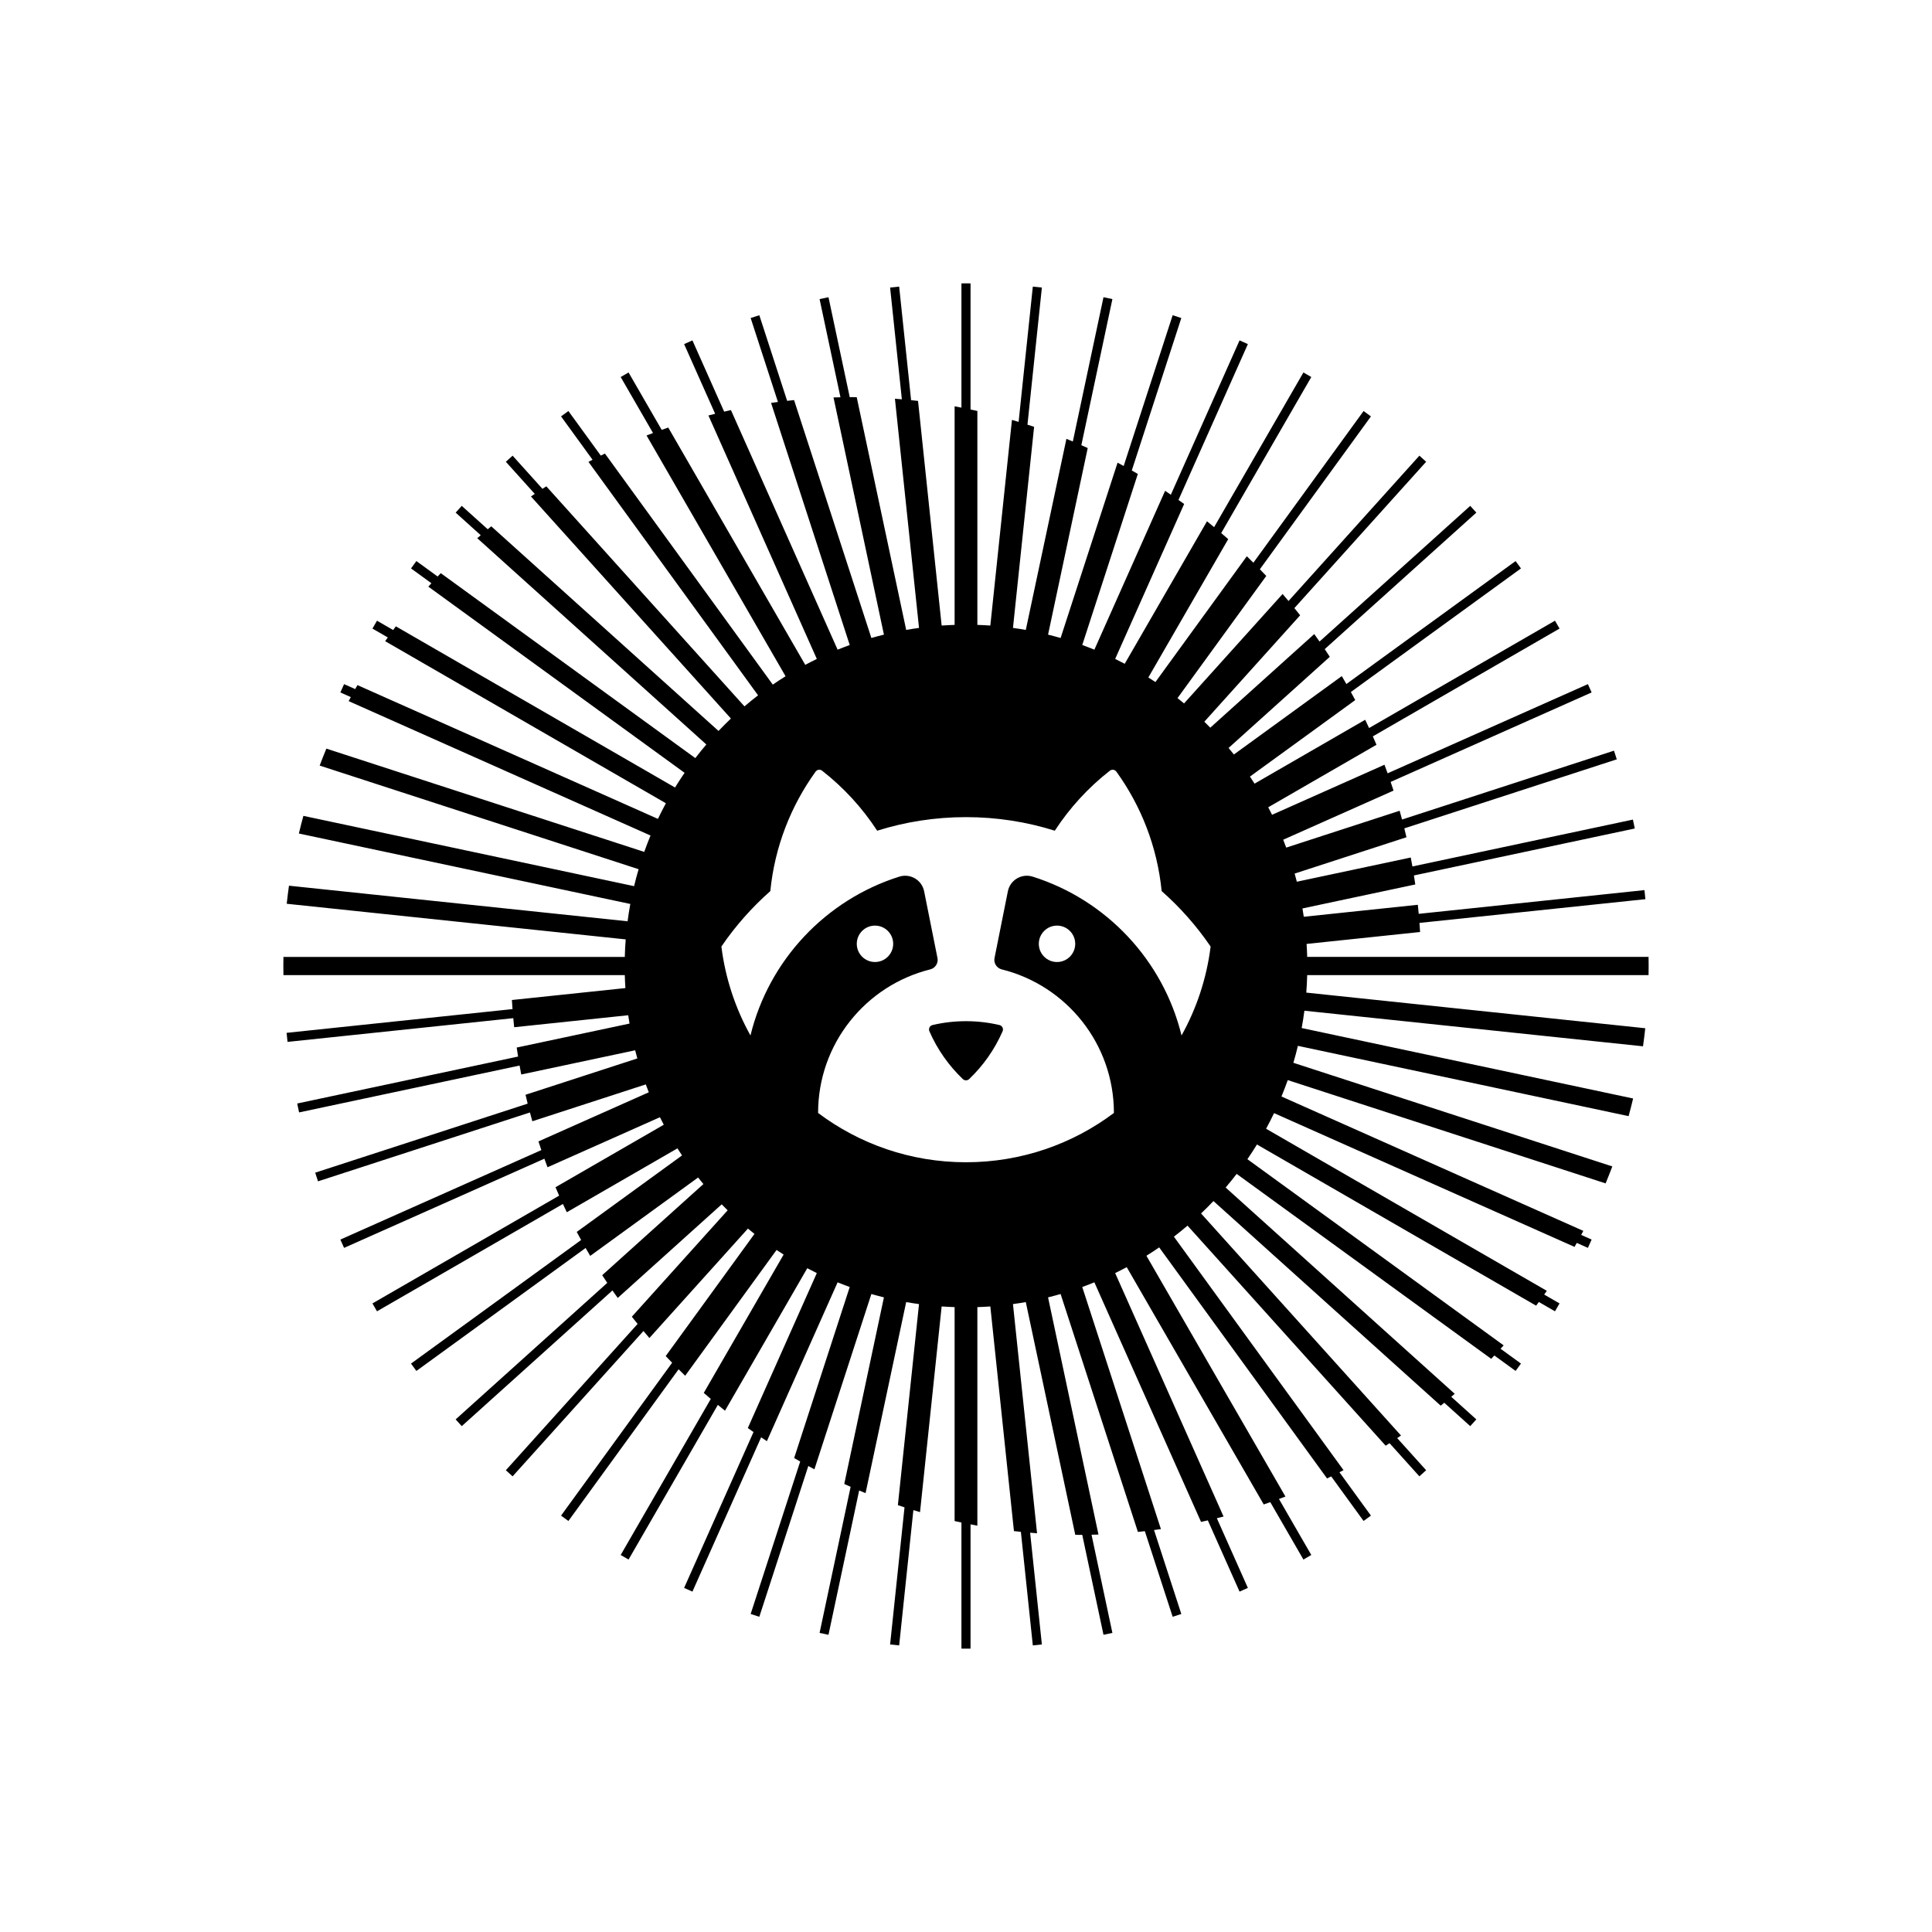
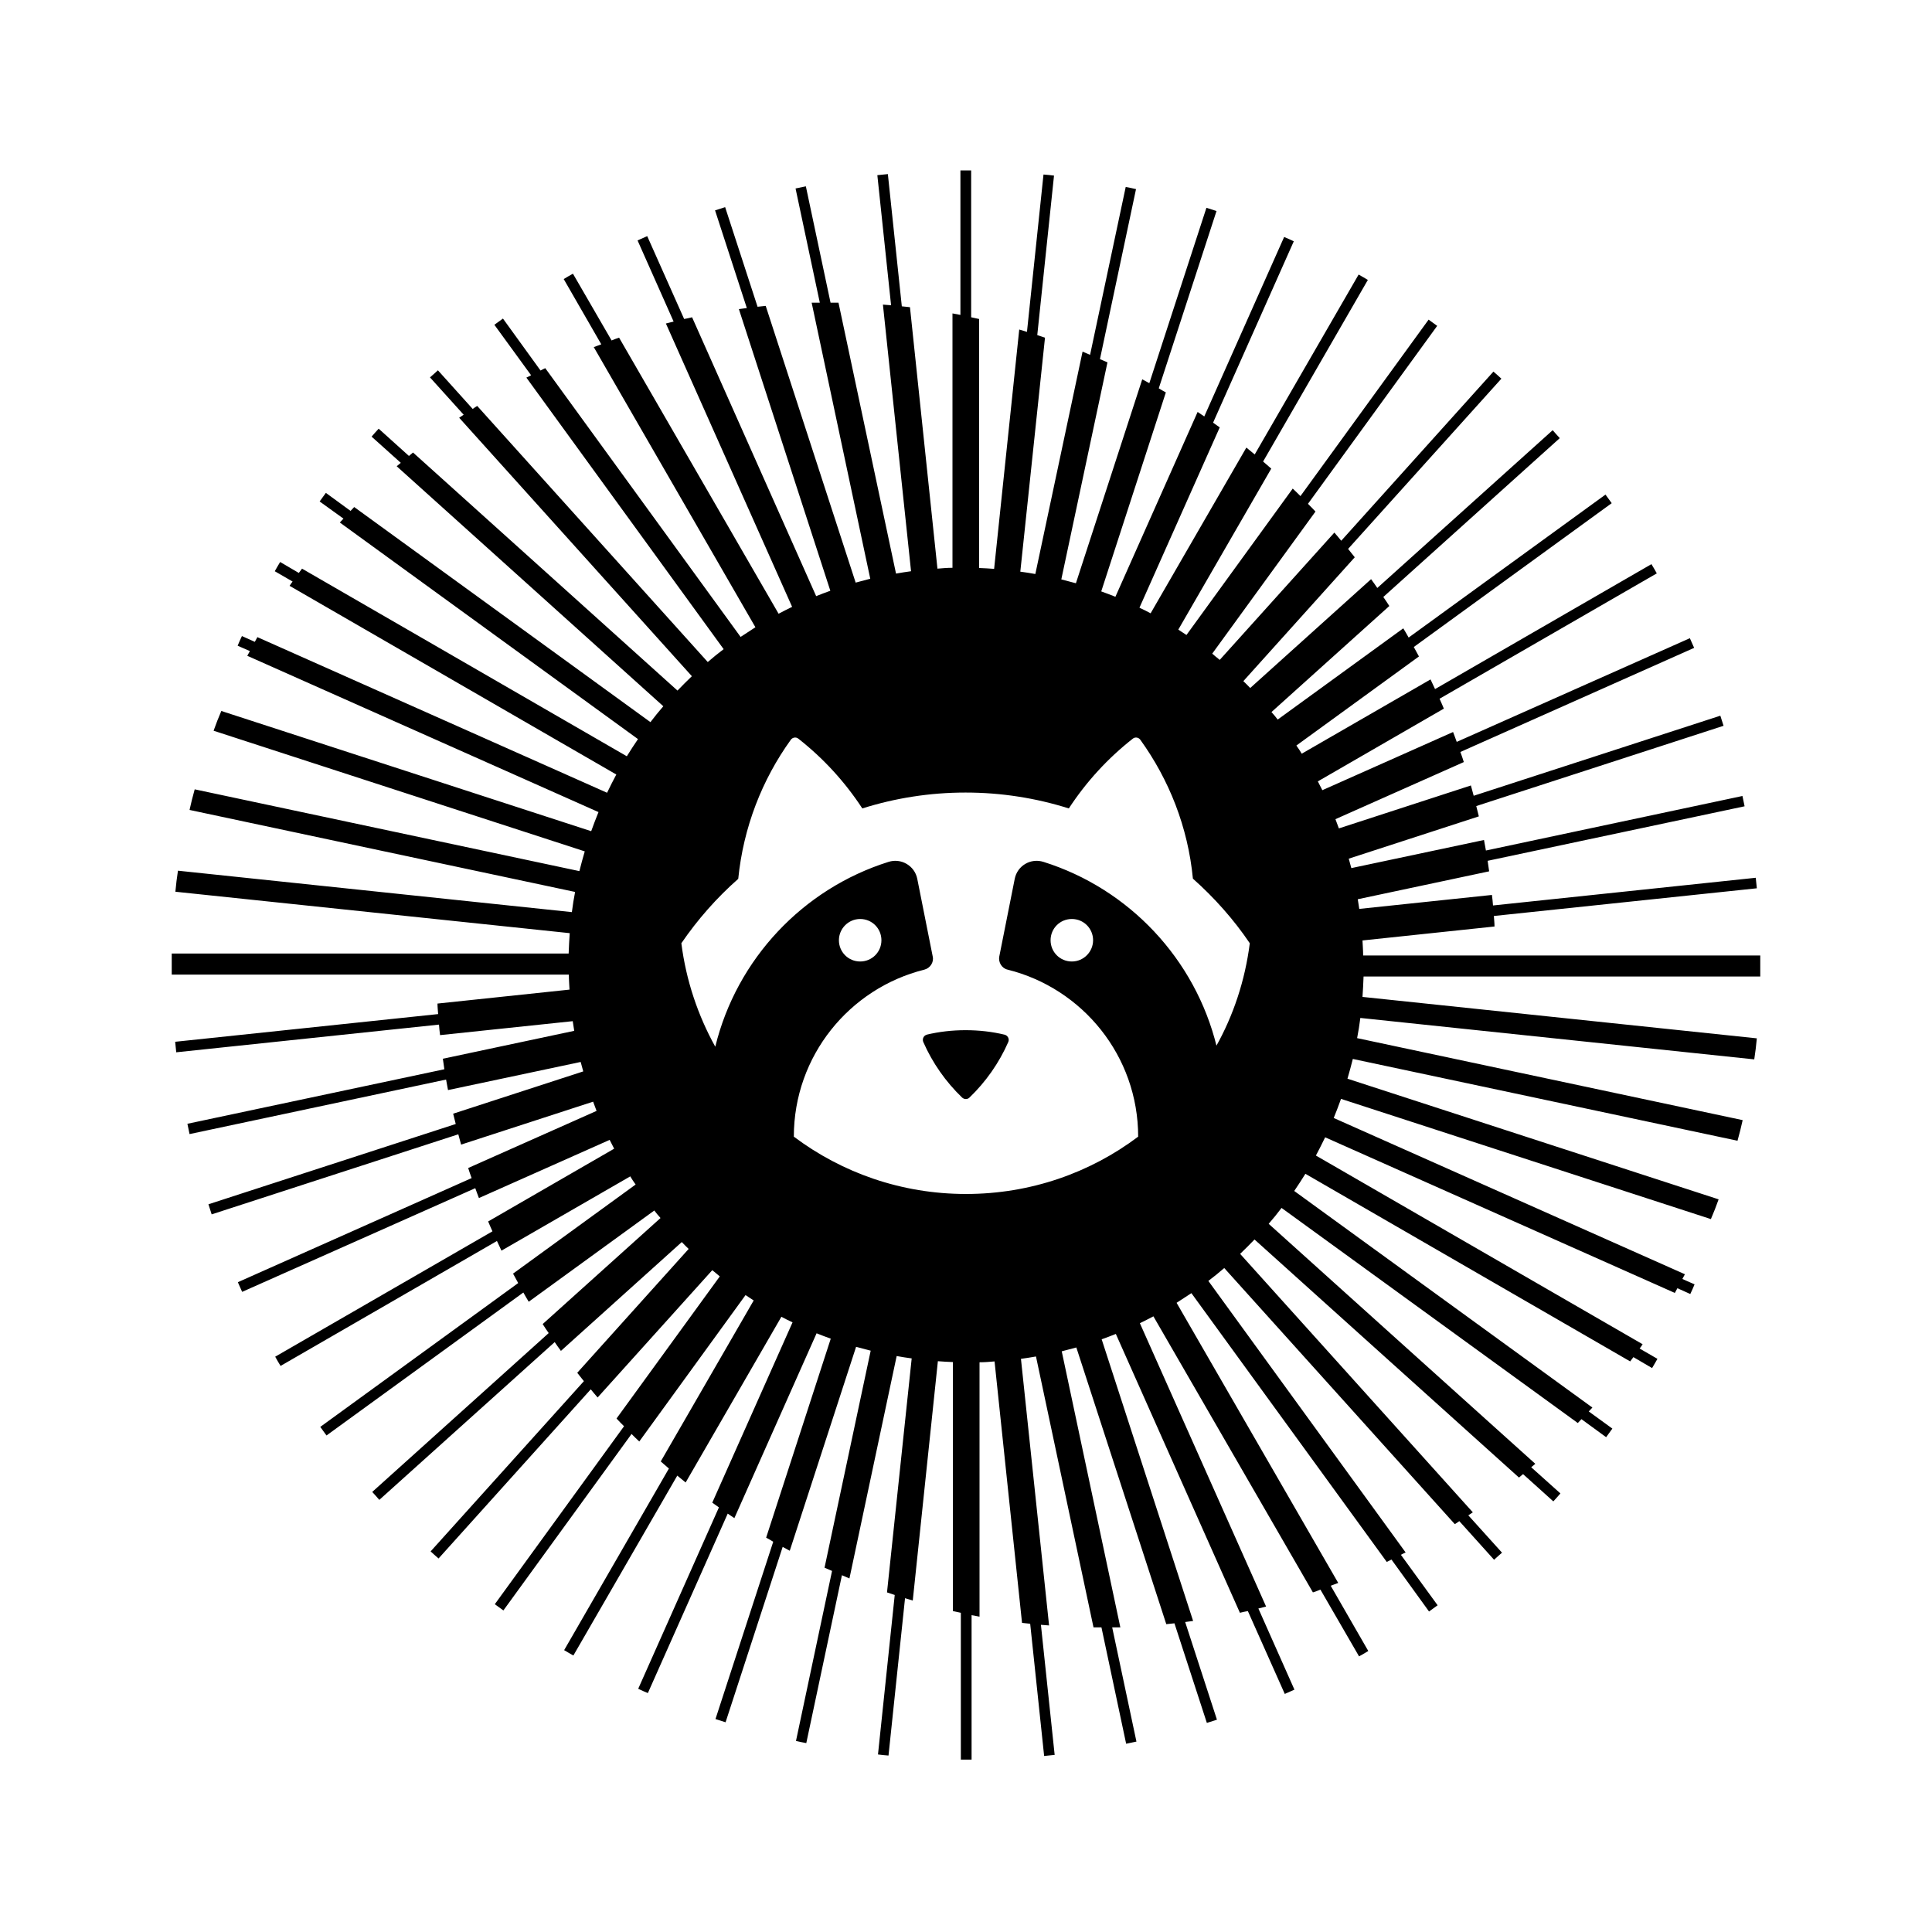
- <svg xmlns="http://www.w3.org/2000/svg" id="rr_black_aw" data-name="rr black aw" viewBox="0 0 900 900">
-   <path d="M434.397,477.508c-1.278.3-1.972,1.705-1.444,2.914,3.688,8.44,9.014,15.992,15.571,22.251.826.789,2.125.789,2.951,0,6.558-6.259,11.883-13.811,15.571-22.251.528-1.209-.166-2.614-1.444-2.914-5.012-1.177-10.234-1.803-15.603-1.803s-10.591.626-15.603,1.803Z" />
-   <path d="M767.963,454.24c.022-1.411.037-2.824.037-4.24s-.015-2.829-.037-4.24h-159.02c-.053-2.024-.155-4.036-.283-6.041l52.87-5.557c-.083-1.414-.182-2.825-.288-4.233l105.248-11.062c-.137-1.408-.282-2.814-.438-4.217l-105.16,11.053c-.128-1.409-.263-2.817-.413-4.22l-53.131,5.584c-.188-1.299-.391-2.592-.61-3.881l52.557-11.171c-.201-1.403-.418-2.802-.641-4.198l102.893-21.871c-.284-1.386-.577-2.769-.879-4.148l-102.718,21.833c-.246-1.394-.498-2.786-.766-4.172l-53.073,11.281c-.323-1.272-.661-2.538-1.015-3.797l52.087-16.924c-.32-1.383-.655-2.76-.996-4.134l98.974-32.159c-.428-1.348-.864-2.692-1.309-4.033l-98.722,32.077c-.364-1.369-.734-2.735-1.119-4.094l-52.841,17.169c-.455-1.23-.925-2.453-1.41-3.669l51.404-22.887c-.438-1.352-.89-2.698-1.349-4.04l93.624-41.684c-.567-1.295-1.145-2.585-1.729-3.872l-93.304,41.542c-.48-1.334-.967-2.664-1.468-3.988l-52.363,23.314c-.582-1.175-1.177-2.341-1.787-3.5l50.429-29.115c-.554-1.312-1.122-2.616-1.697-3.916l86.975-50.215c-.7-1.228-1.407-2.452-2.122-3.67l-86.606,50.002c-.594-1.289-1.195-2.574-1.809-3.851l-51.537,29.755c-.701-1.107-1.415-2.205-2.142-3.293l49.045-35.633c-.668-1.261-1.349-2.513-2.037-3.761l79.238-57.57c-.824-1.149-1.656-2.291-2.496-3.428l-78.832,57.275c-.706-1.234-1.417-2.464-2.142-3.685l-50.26,36.516c-.812-1.027-1.637-2.043-2.474-3.05l47.151-42.455c-.778-1.199-1.569-2.389-2.366-3.575l70.63-63.595c-.939-1.056-1.887-2.105-2.84-3.149l-70.205,63.213c-.813-1.169-1.632-2.333-2.463-3.488l-48.426,43.603c-.914-.937-1.839-1.862-2.776-2.776l44.635-49.572c-.884-1.127-1.789-2.236-2.691-3.348l61.383-68.173c-1.044-.953-2.092-1.9-3.149-2.839l-60.961,67.704c-.916-1.094-1.828-2.192-2.761-3.271l-45.904,50.982c-1.006-.837-2.022-1.662-3.05-2.474l41.353-56.918c-.984-1.044-1.989-2.069-2.99-3.097l51.743-71.219c-1.137-.839-2.28-1.671-3.428-2.495l-51.337,70.659c-1.013-1.008-2.023-2.02-3.052-3.012l-42.575,58.599c-1.088-.727-2.186-1.441-3.293-2.142l37.205-64.441c-1.079-.951-2.177-1.88-3.272-2.814l41.972-72.697c-1.218-.716-2.442-1.423-3.67-2.122l-41.599,72.052c-1.104-.912-2.205-1.828-3.325-2.722l-38.323,66.377c-1.471-.774-2.952-1.53-4.449-2.259l32.138-72.184c-.877-.631-1.765-1.247-2.65-1.868l32.329-72.612c-1.286-.584-2.576-1.161-3.872-1.729l-32.008,71.891c-.891-.604-1.778-1.213-2.677-1.807l-32.945,73.995c-1.866-.758-3.747-1.487-5.647-2.175l25.893-79.69c-.935-.544-1.88-1.072-2.822-1.605l23.077-71.023c-1.34-.445-2.685-.882-4.033-1.31l-22.821,70.236c-.946-.515-1.889-1.037-2.843-1.541l-26.533,81.659c-1.934-.557-3.884-1.072-5.848-1.557l18.478-86.93c-.985-.449-1.979-.88-2.971-1.317l14.466-68.058c-1.38-.301-2.762-.595-4.148-.879l-14.289,67.226c-.994-.419-1.985-.844-2.985-1.25l-18.919,89.007c-1.979-.35-3.974-.654-5.978-.93l9.845-93.67c-1.026-.346-2.06-.673-3.092-1.006l6.714-63.881c-1.403-.155-2.809-.301-4.218-.438l-6.624,63.023c-1.032-.315-2.062-.636-3.099-.939l-10.07,95.812c-2.003-.141-4.017-.243-6.04-.31v-99.658c-1.056-.237-2.119-.456-3.18-.68v-58.745c-.707-.005-1.412-.013-2.12-.013s-1.413.009-2.12.013v57.884c-1.059-.206-2.116-.419-3.18-.612v101.812c-2.023.066-4.036.168-6.04.31l-10.999-104.651c-1.074-.124-2.155-.228-3.233-.339l-5.561-52.907c-1.408.137-2.814.282-4.217.438l5.472,52.062c-1.075-.093-2.148-.192-3.226-.272l11.222,106.767c-2.004.276-3.998.581-5.978.93l-23.046-108.423c-.698-.005-1.395-.013-2.094-.013-.387,0-.772.008-1.158.01l-9.896-46.556c-1.386.283-2.768.577-4.148.879l9.721,45.733c-1.079.023-2.158.046-3.234.08l23.486,110.492c-1.963.485-3.914,1-5.848,1.557l-36.01-110.827c-1.079.11-2.151.239-3.226.362l-12.961-39.889c-1.348.428-2.692.864-4.033,1.309l12.706,39.105c-1.069.14-2.14.274-3.205.426l36.647,112.788c-1.901.688-3.781,1.417-5.647,2.175l-49.691-111.607c-1.057.23-2.107.479-3.16.721l-14.779-33.193c-1.295.567-2.585,1.145-3.872,1.729l14.455,32.467c-1.045.259-2.092.512-3.132.783l50.495,113.413c-1.816.884-3.611,1.804-5.388,2.754l-63.822-110.542c-1.021.349-2.034.716-3.05,1.077l-15.437-26.737c-1.228.7-2.452,1.407-3.67,2.122l15.063,26.09c-1.006.377-2.016.747-3.017,1.135l64.759,112.165c-2.013,1.256-3.995,2.554-5.946,3.896l-78.2-107.633c-.646.312-1.286.635-1.929.952l-15.082-20.758c-1.149.824-2.291,1.656-3.428,2.495l14.673,20.196c-.636.327-1.275.649-1.908.981l79.017,108.758c-2.16,1.661-4.276,3.375-6.346,5.143l-92.302-102.511c-.603.385-1.199.781-1.799,1.171l-13.906-15.444c-1.056.939-2.105,1.887-3.149,2.839l13.481,14.972c-.592.399-1.187.793-1.775,1.197l93.145,103.448c-1.974,1.876-3.9,3.802-5.776,5.776l-105.868-95.324c-.552.453-1.095.916-1.643,1.373l-12.105-10.899c-.953,1.044-1.9,2.092-2.839,3.149l11.684,10.52c-.539.466-1.082.927-1.617,1.397l106.717,96.089c-1.768,2.07-3.481,4.186-5.143,6.346l-118.572-86.147c-.492.515-.975,1.038-1.463,1.558l-9.9-7.193c-.839,1.137-1.671,2.279-2.495,3.428l9.498,6.9c-.478.526-.961,1.048-1.435,1.578l119.377,86.732c-1.542,2.242-3.03,4.523-4.458,6.846l-130.048-75.083c-.425.57-.841,1.147-1.261,1.72l-7.52-4.342c-.716,1.218-1.423,2.442-2.122,3.67l7.151,4.129c-.41.579-.825,1.155-1.231,1.737l130.778,75.505c-1.299,2.39-2.534,4.818-3.712,7.28l-139.978-62.322c-.351.617-.692,1.239-1.039,1.858l-5.184-2.308c-.584,1.286-1.161,2.576-1.729,3.872l4.866,2.167c-.336.624-.677,1.245-1.007,1.872l140.622,62.609c-1.04,2.511-2.016,5.055-2.929,7.629l-148.072-48.112c-1.082,2.613-2.123,5.247-3.123,7.902l148.577,48.275c-.769,2.604-1.474,5.236-2.111,7.894l-154.055-32.745c-.743,2.724-1.442,5.465-2.1,8.223l154.398,32.818c-.49,2.668-.915,5.358-1.27,8.071l-157.737-16.579c-.394,2.791-.742,5.598-1.049,8.416l157.905,16.597c-.208,2.701-.349,5.421-.421,8.158h-159.02c-.022,1.411-.037,2.824-.037,4.24s.015,2.829.037,4.24h159.02c.053,2.024.155,4.036.283,6.041l-52.87,5.557c.083,1.414.182,2.825.288,4.233l-105.247,11.062c.137,1.409.282,2.815.438,4.218l105.16-11.053c.128,1.409.263,2.817.413,4.22l53.131-5.584c.188,1.299.391,2.592.61,3.881l-52.557,11.171c.201,1.403.418,2.802.641,4.198l-102.893,21.87c.284,1.386.577,2.769.879,4.148l102.718-21.833c.246,1.394.498,2.785.766,4.171l53.073-11.281c.323,1.272.661,2.538,1.015,3.797l-52.087,16.924c.32,1.383.655,2.76.996,4.134l-98.974,32.159c.428,1.348.864,2.693,1.31,4.033l98.722-32.077c.364,1.369.734,2.735,1.119,4.095l52.841-17.169c.455,1.23.925,2.453,1.41,3.669l-51.404,22.887c.438,1.352.89,2.698,1.349,4.041l-93.624,41.684c.567,1.295,1.145,2.585,1.729,3.872l93.304-41.542c.48,1.334.967,2.664,1.468,3.988l52.363-23.314c.582,1.175,1.177,2.341,1.787,3.499l-50.429,29.115c.554,1.312,1.122,2.616,1.697,3.916l-86.975,50.215c.7,1.228,1.407,2.452,2.122,3.67l86.606-50.002c.594,1.289,1.195,2.574,1.81,3.851l51.537-29.755c.701,1.107,1.415,2.205,2.142,3.293l-49.045,35.633c.668,1.261,1.349,2.513,2.036,3.761l-79.238,57.57c.824,1.149,1.656,2.291,2.495,3.428l78.832-57.275c.705,1.234,1.417,2.463,2.142,3.685l50.26-36.516c.812,1.027,1.637,2.043,2.474,3.05l-47.151,42.455c.778,1.199,1.569,2.39,2.366,3.575l-70.63,63.595c.939,1.056,1.887,2.105,2.839,3.149l70.205-63.213c.813,1.169,1.632,2.333,2.463,3.488l48.426-43.603c.914.937,1.839,1.862,2.776,2.776l-44.635,49.572c.884,1.127,1.789,2.236,2.691,3.348l-61.384,68.173c1.044.953,2.093,1.9,3.149,2.84l60.961-67.704c.916,1.094,1.828,2.192,2.761,3.27l45.904-50.981c1.006.837,2.023,1.662,3.05,2.474l-41.353,56.918c.984,1.044,1.989,2.069,2.99,3.097l-51.743,71.219c1.137.839,2.28,1.671,3.428,2.496l51.337-70.659c1.013,1.008,2.023,2.02,3.052,3.012l42.575-58.599c1.088.727,2.186,1.441,3.293,2.142l-37.205,64.441c1.079.951,2.177,1.88,3.271,2.814l-41.972,72.697c1.218.716,2.442,1.423,3.67,2.122l41.599-72.052c1.104.912,2.205,1.828,3.324,2.722l38.323-66.377c1.471.774,2.952,1.53,4.45,2.259l-32.138,72.184c.877.631,1.765,1.247,2.649,1.867l-32.329,72.611c1.286.584,2.576,1.161,3.872,1.729l32.008-71.891c.891.604,1.778,1.213,2.677,1.806l32.945-73.995c1.866.758,3.747,1.487,5.647,2.175l-25.893,79.69c.935.544,1.88,1.072,2.822,1.605l-23.077,71.023c1.34.445,2.685.882,4.033,1.309l22.821-70.236c.946.516,1.889,1.037,2.843,1.541l26.533-81.659c1.934.557,3.885,1.072,5.848,1.557l-18.478,86.93c.985.449,1.98.88,2.971,1.317l-14.466,68.058c1.379.301,2.762.595,4.148.879l14.289-67.226c.994.419,1.985.844,2.985,1.25l18.919-89.007c1.979.35,3.974.654,5.978.93l-9.845,93.67c1.026.346,2.06.673,3.092,1.006l-6.714,63.881c1.403.155,2.809.301,4.217.438l6.624-63.023c1.032.315,2.062.636,3.099.939l10.07-95.812c2.003.141,4.017.243,6.04.31v99.658c1.056.237,2.119.456,3.18.68v58.745c.707.005,1.412.013,2.12.013s1.413-.009,2.12-.013v-57.884c1.059.206,2.116.419,3.18.612v-101.812c2.023-.066,4.036-.168,6.04-.31l10.999,104.651c1.074.124,2.155.228,3.233.339l5.561,52.907c1.409-.137,2.815-.282,4.218-.438l-5.472-52.062c1.075.093,2.148.192,3.226.272l-11.222-106.767c2.004-.276,3.999-.581,5.978-.93l23.046,108.423c.698.005,1.395.013,2.094.013.387,0,.772-.008,1.158-.01l9.896,46.556c1.386-.284,2.769-.577,4.148-.879l-9.721-45.733c1.079-.023,2.158-.046,3.234-.08l-23.486-110.492c1.963-.485,3.914-1,5.848-1.557l36.01,110.828c1.079-.11,2.151-.239,3.226-.362l12.961,39.889c1.348-.428,2.693-.864,4.033-1.309l-12.706-39.105c1.069-.14,2.14-.274,3.205-.426l-36.647-112.788c1.9-.688,3.781-1.417,5.647-2.175l49.691,111.607c1.057-.23,2.108-.479,3.16-.721l14.779,33.193c1.295-.567,2.585-1.145,3.872-1.729l-14.455-32.467c1.045-.259,2.092-.512,3.133-.783l-50.495-113.413c1.816-.884,3.611-1.804,5.388-2.754l63.821,110.542c1.021-.349,2.034-.716,3.05-1.077l15.437,26.738c1.228-.7,2.452-1.407,3.67-2.122l-15.063-26.09c1.006-.377,2.016-.747,3.017-1.135l-64.758-112.165c2.013-1.256,3.995-2.554,5.946-3.897l78.2,107.633c.646-.312,1.285-.635,1.928-.952l15.082,20.758c1.149-.824,2.291-1.656,3.428-2.496l-14.673-20.196c.636-.327,1.275-.649,1.907-.981l-79.017-108.758c2.16-1.661,4.276-3.375,6.346-5.143l92.302,102.511c.603-.385,1.199-.78,1.799-1.171l13.906,15.444c1.056-.939,2.105-1.887,3.149-2.84l-13.481-14.972c.592-.399,1.187-.793,1.775-1.197l-93.145-103.448c1.974-1.876,3.9-3.802,5.776-5.776l105.868,95.324c.552-.453,1.095-.916,1.643-1.373l12.105,10.899c.953-1.044,1.9-2.093,2.84-3.149l-11.684-10.52c.539-.465,1.082-.927,1.617-1.396l-106.717-96.089c1.768-2.07,3.481-4.186,5.143-6.346l118.572,86.147c.492-.515.975-1.038,1.463-1.557l9.9,7.193c.839-1.137,1.671-2.28,2.496-3.428l-9.497-6.9c.478-.526.96-1.048,1.435-1.578l-119.377-86.732c1.542-2.242,3.03-4.524,4.458-6.847l130.048,75.083c.425-.57.84-1.147,1.261-1.72l7.52,4.342c.716-1.218,1.423-2.442,2.122-3.67l-7.151-4.129c.41-.579.825-1.155,1.231-1.737l-130.778-75.505c1.299-2.39,2.534-4.818,3.712-7.28l139.978,62.322c.351-.617.692-1.239,1.039-1.858l5.184,2.308c.584-1.286,1.161-2.576,1.729-3.872l-4.866-2.167c.336-.624.677-1.245,1.007-1.872l-140.622-62.609c1.04-2.511,2.016-5.055,2.929-7.629l148.072,48.112c1.082-2.613,2.123-5.247,3.123-7.902l-148.577-48.275c.769-2.604,1.474-5.236,2.111-7.894l154.055,32.745c.743-2.724,1.442-5.465,2.1-8.223l-154.398-32.818c.49-2.668.915-5.358,1.27-8.071l157.737,16.579c.394-2.791.742-5.598,1.049-8.416l-157.905-16.597c.208-2.701.349-5.421.421-8.158h159.02ZM550.406,482.356c-8.584-35.132-35.127-63.218-69.348-73.985-5.117-1.61-10.502,1.568-11.554,6.827l-6.224,31.12c-.468,2.339,1.052,4.688,3.367,5.262,30.012,7.446,52.258,34.563,52.257,66.878-19.194,14.419-43.049,22.967-68.904,22.967s-49.71-8.548-68.904-22.967c0,0,0,0,0-.001,0-32.314,22.245-59.431,52.257-66.877,2.315-.574,3.835-2.923,3.367-5.262l-6.224-31.12c-1.052-5.26-6.437-8.437-11.554-6.827-34.221,10.767-60.764,38.853-69.348,73.985-6.985-12.549-11.69-26.541-13.544-41.419,6.499-9.535,14.166-18.21,22.791-25.824,2.052-20.65,9.572-39.691,21.095-55.652.71-.984,2.09-1.177,3.046-.43,10.011,7.822,18.69,17.269,25.644,27.944,13.061-4.106,26.959-6.324,41.375-6.324s28.305,2.216,41.362,6.32c6.953-10.673,15.631-20.118,25.641-27.939.956-.747,2.336-.553,3.046.43,11.52,15.957,19.039,34.993,21.093,55.636,8.632,7.618,16.305,16.299,22.809,25.84-1.855,14.878-6.56,28.87-13.544,41.419ZM500.88,439.665c0,4.683-3.797,8.48-8.48,8.48s-8.48-3.797-8.48-8.48,3.797-8.48,8.48-8.48,8.48,3.797,8.48,8.48ZM399.12,439.665c0-4.683,3.797-8.48,8.48-8.48s8.48,3.797,8.48,8.48-3.797,8.48-8.48,8.48-8.48-3.797-8.48-8.48Z" />
+ <svg xmlns="http://www.w3.org/2000/svg" id="rr_black_aw" version="1.1" viewBox="0 0 900 900">
+   <path d="M431.8,482c-1.5.3-2.3,2-1.7,3.4,4.3,9.8,10.5,18.6,18.1,25.9,1,.9,2.5.9,3.4,0,7.6-7.3,13.8-16.1,18.1-25.9.6-1.4-.2-3-1.7-3.4-5.8-1.4-11.9-2.1-18.2-2.1s-12.3.7-18.2,2.1h0Z" />
+   <path d="M820,454.9c0-1.6,0-3.3,0-4.9s0-3.3,0-4.9h-185c0-2.4-.2-4.7-.3-7l61.5-6.5c0-1.6-.2-3.3-.3-4.9l122.5-12.9c-.2-1.6-.3-3.3-.5-4.9l-122.4,12.9c-.1-1.6-.3-3.3-.5-4.9l-61.8,6.5c-.2-1.5-.5-3-.7-4.5l61.2-13c-.2-1.6-.5-3.3-.7-4.9l119.7-25.4c-.3-1.6-.7-3.2-1-4.8l-119.5,25.4c-.3-1.6-.6-3.2-.9-4.9l-61.8,13.1c-.4-1.5-.8-3-1.2-4.4l60.6-19.7c-.4-1.6-.8-3.2-1.2-4.8l115.2-37.4c-.5-1.6-1-3.1-1.5-4.7l-114.9,37.3c-.4-1.6-.9-3.2-1.3-4.8l-61.5,20c-.5-1.4-1.1-2.9-1.6-4.3l59.8-26.6c-.5-1.6-1-3.1-1.6-4.7l108.9-48.5c-.7-1.5-1.3-3-2-4.5l-108.6,48.3c-.6-1.6-1.1-3.1-1.7-4.6l-60.9,27.1c-.7-1.4-1.4-2.7-2.1-4.1l58.7-33.9c-.6-1.5-1.3-3-2-4.6l101.2-58.4c-.8-1.4-1.6-2.9-2.5-4.3l-100.8,58.2c-.7-1.5-1.4-3-2.1-4.5l-60,34.6c-.8-1.3-1.6-2.6-2.5-3.8l57.1-41.5c-.8-1.5-1.6-2.9-2.4-4.4l92.2-67c-1-1.3-1.9-2.7-2.9-4l-91.7,66.6c-.8-1.4-1.6-2.9-2.5-4.3l-58.5,42.5c-.9-1.2-1.9-2.4-2.9-3.5l54.9-49.4c-.9-1.4-1.8-2.8-2.8-4.2l82.2-74c-1.1-1.2-2.2-2.4-3.3-3.7l-81.7,73.5c-.9-1.4-1.9-2.7-2.9-4.1l-56.3,50.7c-1.1-1.1-2.1-2.2-3.2-3.2l51.9-57.7c-1-1.3-2.1-2.6-3.1-3.9l71.4-79.3c-1.2-1.1-2.4-2.2-3.7-3.3l-70.9,78.8c-1.1-1.3-2.1-2.6-3.2-3.8l-53.4,59.3c-1.2-1-2.4-1.9-3.5-2.9l48.1-66.2c-1.1-1.2-2.3-2.4-3.5-3.6l60.2-82.9c-1.3-1-2.7-1.9-4-2.9l-59.7,82.2c-1.2-1.2-2.4-2.4-3.6-3.5l-49.5,68.2c-1.3-.8-2.5-1.7-3.8-2.5l43.3-75c-1.3-1.1-2.5-2.2-3.8-3.3l48.8-84.6c-1.4-.8-2.8-1.7-4.3-2.5l-48.4,83.8c-1.3-1.1-2.6-2.1-3.9-3.2l-44.6,77.2c-1.7-.9-3.4-1.8-5.2-2.6l37.4-84c-1-.7-2.1-1.5-3.1-2.2l37.6-84.5c-1.5-.7-3-1.4-4.5-2l-37.2,83.6c-1-.7-2.1-1.4-3.1-2.1l-38.3,86.1c-2.2-.9-4.4-1.7-6.6-2.5l30.1-92.7c-1.1-.6-2.2-1.2-3.3-1.9l26.9-82.6c-1.6-.5-3.1-1-4.7-1.5l-26.6,81.7c-1.1-.6-2.2-1.2-3.3-1.8l-30.9,95c-2.3-.6-4.5-1.2-6.8-1.8l21.5-101.1c-1.1-.5-2.3-1-3.5-1.5l16.8-79.2c-1.6-.4-3.2-.7-4.8-1l-16.6,78.2c-1.2-.5-2.3-1-3.5-1.5l-22,103.6c-2.3-.4-4.6-.8-7-1.1l11.5-109c-1.2-.4-2.4-.8-3.6-1.2l7.8-74.3c-1.6-.2-3.3-.4-4.9-.5l-7.7,73.3c-1.2-.4-2.4-.7-3.6-1.1l-11.7,111.5c-2.3-.2-4.7-.3-7-.4v-116c-1.2-.3-2.5-.5-3.7-.8v-68.4c-.8,0-1.6,0-2.5,0s-1.6,0-2.5,0v67.3c-1.2-.2-2.5-.5-3.7-.7v118.5c-2.4,0-4.7.2-7,.4l-12.8-121.8c-1.2-.1-2.5-.3-3.8-.4l-6.5-61.6c-1.6.2-3.3.3-4.9.5l6.4,60.6c-1.3-.1-2.5-.2-3.8-.3l13.1,124.2c-2.3.3-4.7.7-7,1.1l-26.8-126.2c-.8,0-1.6,0-2.4,0s-.9,0-1.3,0l-11.5-54.2c-1.6.3-3.2.7-4.8,1l11.3,53.2c-1.3,0-2.5,0-3.8,0l27.3,128.6c-2.3.6-4.6,1.2-6.8,1.8l-41.9-128.9c-1.3.1-2.5.3-3.8.4l-15.1-46.4c-1.6.5-3.1,1-4.7,1.5l14.8,45.5c-1.2.2-2.5.3-3.7.5l42.6,131.2c-2.2.8-4.4,1.6-6.6,2.5l-57.8-129.9c-1.2.3-2.5.6-3.7.8l-17.2-38.6c-1.5.7-3,1.3-4.5,2l16.8,37.8c-1.2.3-2.4.6-3.6.9l58.8,132c-2.1,1-4.2,2.1-6.3,3.2l-74.3-128.6c-1.2.4-2.4.8-3.5,1.3l-18-31.1c-1.4.8-2.9,1.6-4.3,2.5l17.5,30.4c-1.2.4-2.3.9-3.5,1.3l75.3,130.5c-2.3,1.5-4.6,3-6.9,4.5l-91-125.2c-.8.4-1.5.7-2.2,1.1l-17.5-24.2c-1.3,1-2.7,1.9-4,2.9l17.1,23.5c-.7.4-1.5.8-2.2,1.1l91.9,126.5c-2.5,1.9-5,3.9-7.4,6l-107.4-119.3c-.7.4-1.4.9-2.1,1.4l-16.2-18c-1.2,1.1-2.4,2.2-3.7,3.3l15.7,17.4c-.7.5-1.4.9-2.1,1.4l108.4,120.4c-2.3,2.2-4.5,4.4-6.7,6.7l-123.2-110.9c-.6.5-1.3,1.1-1.9,1.6l-14.1-12.7c-1.1,1.2-2.2,2.4-3.3,3.7l13.6,12.2c-.6.5-1.3,1.1-1.9,1.6l124.2,111.8c-2.1,2.4-4.1,4.9-6,7.4l-138-100.2c-.6.6-1.1,1.2-1.7,1.8l-11.5-8.4c-1,1.3-1.9,2.7-2.9,4l11.1,8c-.6.6-1.1,1.2-1.7,1.8l138.9,100.9c-1.8,2.6-3.5,5.3-5.2,8l-151.3-87.4c-.5.7-1,1.3-1.5,2l-8.7-5.1c-.8,1.4-1.7,2.8-2.5,4.3l8.3,4.8c-.5.7-1,1.3-1.4,2l152.2,87.9c-1.5,2.8-2.9,5.6-4.3,8.5l-162.9-72.5c-.4.7-.8,1.4-1.2,2.2l-6-2.7c-.7,1.5-1.4,3-2,4.5l5.7,2.5c-.4.7-.8,1.4-1.2,2.2l163.6,72.8c-1.2,2.9-2.3,5.9-3.4,8.9l-172.3-56c-1.3,3-2.5,6.1-3.6,9.2l172.9,56.2c-.9,3-1.7,6.1-2.5,9.2l-179.2-38.1c-.9,3.2-1.7,6.4-2.4,9.6l179.6,38.2c-.6,3.1-1.1,6.2-1.5,9.4l-183.5-19.3c-.5,3.2-.9,6.5-1.2,9.8l183.7,19.3c-.2,3.1-.4,6.3-.5,9.5H80c0,1.6,0,3.3,0,4.9s0,3.3,0,4.9h185c0,2.4.2,4.7.3,7l-61.5,6.5c0,1.6.2,3.3.3,4.9l-122.5,12.9c.2,1.6.3,3.3.5,4.9l122.4-12.9c.1,1.6.3,3.3.5,4.9l61.8-6.5c.2,1.5.5,3,.7,4.5l-61.2,13c.2,1.6.5,3.3.7,4.9l-119.7,25.4c.3,1.6.7,3.2,1,4.8l119.5-25.4c.3,1.6.6,3.2.9,4.9l61.8-13.1c.4,1.5.8,3,1.2,4.4l-60.6,19.7c.4,1.6.8,3.2,1.2,4.8l-115.2,37.4c.5,1.6,1,3.1,1.5,4.7l114.9-37.3c.4,1.6.9,3.2,1.3,4.8l61.5-20c.5,1.4,1.1,2.9,1.6,4.3l-59.8,26.6c.5,1.6,1,3.1,1.6,4.7l-108.9,48.5c.7,1.5,1.3,3,2,4.5l108.6-48.3c.6,1.6,1.1,3.1,1.7,4.6l60.9-27.1c.7,1.4,1.4,2.7,2.1,4.1l-58.7,33.9c.6,1.5,1.3,3,2,4.6l-101.2,58.4c.8,1.4,1.6,2.9,2.5,4.3l100.8-58.2c.7,1.5,1.4,3,2.1,4.5l60-34.6c.8,1.3,1.6,2.6,2.5,3.8l-57.1,41.5c.8,1.5,1.6,2.9,2.4,4.4l-92.2,67c1,1.3,1.9,2.7,2.9,4l91.7-66.6c.8,1.4,1.6,2.9,2.5,4.3l58.5-42.5c.9,1.2,1.9,2.4,2.9,3.5l-54.9,49.4c.9,1.4,1.8,2.8,2.8,4.2l-82.2,74c1.1,1.2,2.2,2.4,3.3,3.7l81.7-73.5c.9,1.4,1.9,2.7,2.9,4.1l56.3-50.7c1.1,1.1,2.1,2.2,3.2,3.2l-51.9,57.7c1,1.3,2.1,2.6,3.1,3.9l-71.4,79.3c1.2,1.1,2.4,2.2,3.7,3.3l70.9-78.8c1.1,1.3,2.1,2.6,3.2,3.8l53.4-59.3c1.2,1,2.4,1.9,3.5,2.9l-48.1,66.2c1.1,1.2,2.3,2.4,3.5,3.6l-60.2,82.9c1.3,1,2.7,1.9,4,2.9l59.7-82.2c1.2,1.2,2.4,2.4,3.6,3.5l49.5-68.2c1.3.8,2.5,1.7,3.8,2.5l-43.3,75c1.3,1.1,2.5,2.2,3.8,3.3l-48.8,84.6c1.4.8,2.8,1.7,4.3,2.5l48.4-83.8c1.3,1.1,2.6,2.1,3.9,3.2l44.6-77.2c1.7.9,3.4,1.8,5.2,2.6l-37.4,84c1,.7,2.1,1.5,3.1,2.2l-37.6,84.5c1.5.7,3,1.4,4.5,2l37.2-83.6c1,.7,2.1,1.4,3.1,2.1l38.3-86.1c2.2.9,4.4,1.7,6.6,2.5l-30.1,92.7c1.1.6,2.2,1.2,3.3,1.9l-26.9,82.6c1.6.5,3.1,1,4.7,1.5l26.6-81.7c1.1.6,2.2,1.2,3.3,1.8l30.9-95c2.3.6,4.5,1.2,6.8,1.8l-21.5,101.1c1.1.5,2.3,1,3.5,1.5l-16.8,79.2c1.6.4,3.2.7,4.8,1l16.6-78.2c1.2.5,2.3,1,3.5,1.5l22-103.6c2.3.4,4.6.8,7,1.1l-11.5,109c1.2.4,2.4.8,3.6,1.2l-7.8,74.3c1.6.2,3.3.4,4.9.5l7.7-73.3c1.2.4,2.4.7,3.6,1.1l11.7-111.5c2.3.2,4.7.3,7,.4v116c1.2.3,2.5.5,3.7.8v68.4c.8,0,1.6,0,2.5,0s1.6,0,2.5,0v-67.3c1.2.2,2.5.5,3.7.7v-118.5c2.4,0,4.7-.2,7-.4l12.8,121.8c1.2.1,2.5.3,3.8.4l6.5,61.6c1.6-.2,3.3-.3,4.9-.5l-6.4-60.6c1.3.1,2.5.2,3.8.3l-13.1-124.2c2.3-.3,4.7-.7,7-1.1l26.8,126.2c.8,0,1.6,0,2.4,0s.9,0,1.3,0l11.5,54.2c1.6-.3,3.2-.7,4.8-1l-11.3-53.2c1.3,0,2.5,0,3.8,0l-27.3-128.6c2.3-.6,4.6-1.2,6.8-1.8l41.9,128.9c1.3-.1,2.5-.3,3.8-.4l15.1,46.4c1.6-.5,3.1-1,4.7-1.5l-14.8-45.5c1.2-.2,2.5-.3,3.7-.5l-42.6-131.2c2.2-.8,4.4-1.6,6.6-2.5l57.8,129.9c1.2-.3,2.5-.6,3.7-.8l17.2,38.6c1.5-.7,3-1.3,4.5-2l-16.8-37.8c1.2-.3,2.4-.6,3.6-.9l-58.8-132c2.1-1,4.2-2.1,6.3-3.2l74.3,128.6c1.2-.4,2.4-.8,3.5-1.3l18,31.1c1.4-.8,2.9-1.6,4.3-2.5l-17.5-30.4c1.2-.4,2.3-.9,3.5-1.3l-75.3-130.5c2.3-1.5,4.6-3,6.9-4.5l91,125.2c.8-.4,1.5-.7,2.2-1.1l17.5,24.2c1.3-1,2.7-1.9,4-2.9l-17.1-23.5c.7-.4,1.5-.8,2.2-1.1l-91.9-126.5c2.5-1.9,5-3.9,7.4-6l107.4,119.3c.7-.4,1.4-.9,2.1-1.4l16.2,18c1.2-1.1,2.4-2.2,3.7-3.3l-15.7-17.4c.7-.5,1.4-.9,2.1-1.4l-108.4-120.4c2.3-2.2,4.5-4.4,6.7-6.7l123.2,110.9c.6-.5,1.3-1.1,1.9-1.6l14.1,12.7c1.1-1.2,2.2-2.4,3.3-3.7l-13.6-12.2c.6-.5,1.3-1.1,1.9-1.6l-124.2-111.8c2.1-2.4,4.1-4.9,6-7.4l138,100.2c.6-.6,1.1-1.2,1.7-1.8l11.5,8.4c1-1.3,1.9-2.7,2.9-4l-11-8c.6-.6,1.1-1.2,1.7-1.8l-138.9-100.9c1.8-2.6,3.5-5.3,5.2-8l151.3,87.4c.5-.7,1-1.3,1.5-2l8.7,5.1c.8-1.4,1.7-2.8,2.5-4.3l-8.3-4.8c.5-.7,1-1.3,1.4-2l-152.2-87.9c1.5-2.8,2.9-5.6,4.3-8.5l162.9,72.5c.4-.7.8-1.4,1.2-2.2l6,2.7c.7-1.5,1.4-3,2-4.5l-5.7-2.5c.4-.7.8-1.4,1.2-2.2l-163.6-72.8c1.2-2.9,2.3-5.9,3.4-8.9l172.3,56c1.3-3,2.5-6.1,3.6-9.2l-172.9-56.2c.9-3,1.7-6.1,2.5-9.2l179.2,38.1c.9-3.2,1.7-6.4,2.4-9.6l-179.6-38.2c.6-3.1,1.1-6.2,1.5-9.4l183.5,19.3c.5-3.2.9-6.5,1.2-9.8l-183.7-19.3c.2-3.1.4-6.3.5-9.5h185ZM566.8,487.6c-10-40.9-40.9-73.6-80.7-86.1-6-1.9-12.2,1.8-13.4,7.9l-7.2,36.2c-.5,2.7,1.2,5.5,3.9,6.1,34.9,8.7,60.8,40.2,60.8,77.8-22.3,16.8-50.1,26.7-80.2,26.7s-57.8-9.9-80.2-26.7h0c0-37.6,25.9-69.1,60.8-77.8,2.7-.7,4.5-3.4,3.9-6.1l-7.2-36.2c-1.2-6.1-7.5-9.8-13.4-7.9-39.8,12.5-70.7,45.2-80.7,86.1-8.1-14.6-13.6-30.9-15.8-48.2,7.6-11.1,16.5-21.2,26.5-30,2.4-24,11.1-46.2,24.5-64.8.8-1.1,2.4-1.4,3.5-.5,11.6,9.1,21.7,20.1,29.8,32.5,15.2-4.8,31.4-7.4,48.1-7.4s32.9,2.6,48.1,7.4c8.1-12.4,18.2-23.4,29.8-32.5,1.1-.9,2.7-.6,3.5.5,13.4,18.6,22.2,40.7,24.5,64.7,10,8.9,19,19,26.5,30.1-2.2,17.3-7.6,33.6-15.8,48.2h0ZM509.2,438c0,5.4-4.4,9.9-9.9,9.9s-9.9-4.4-9.9-9.9,4.4-9.9,9.9-9.9,9.9,4.4,9.9,9.9ZM390.8,438c0-5.4,4.4-9.9,9.9-9.9s9.9,4.4,9.9,9.9-4.4,9.9-9.9,9.9-9.9-4.4-9.9-9.9Z" />
</svg>
